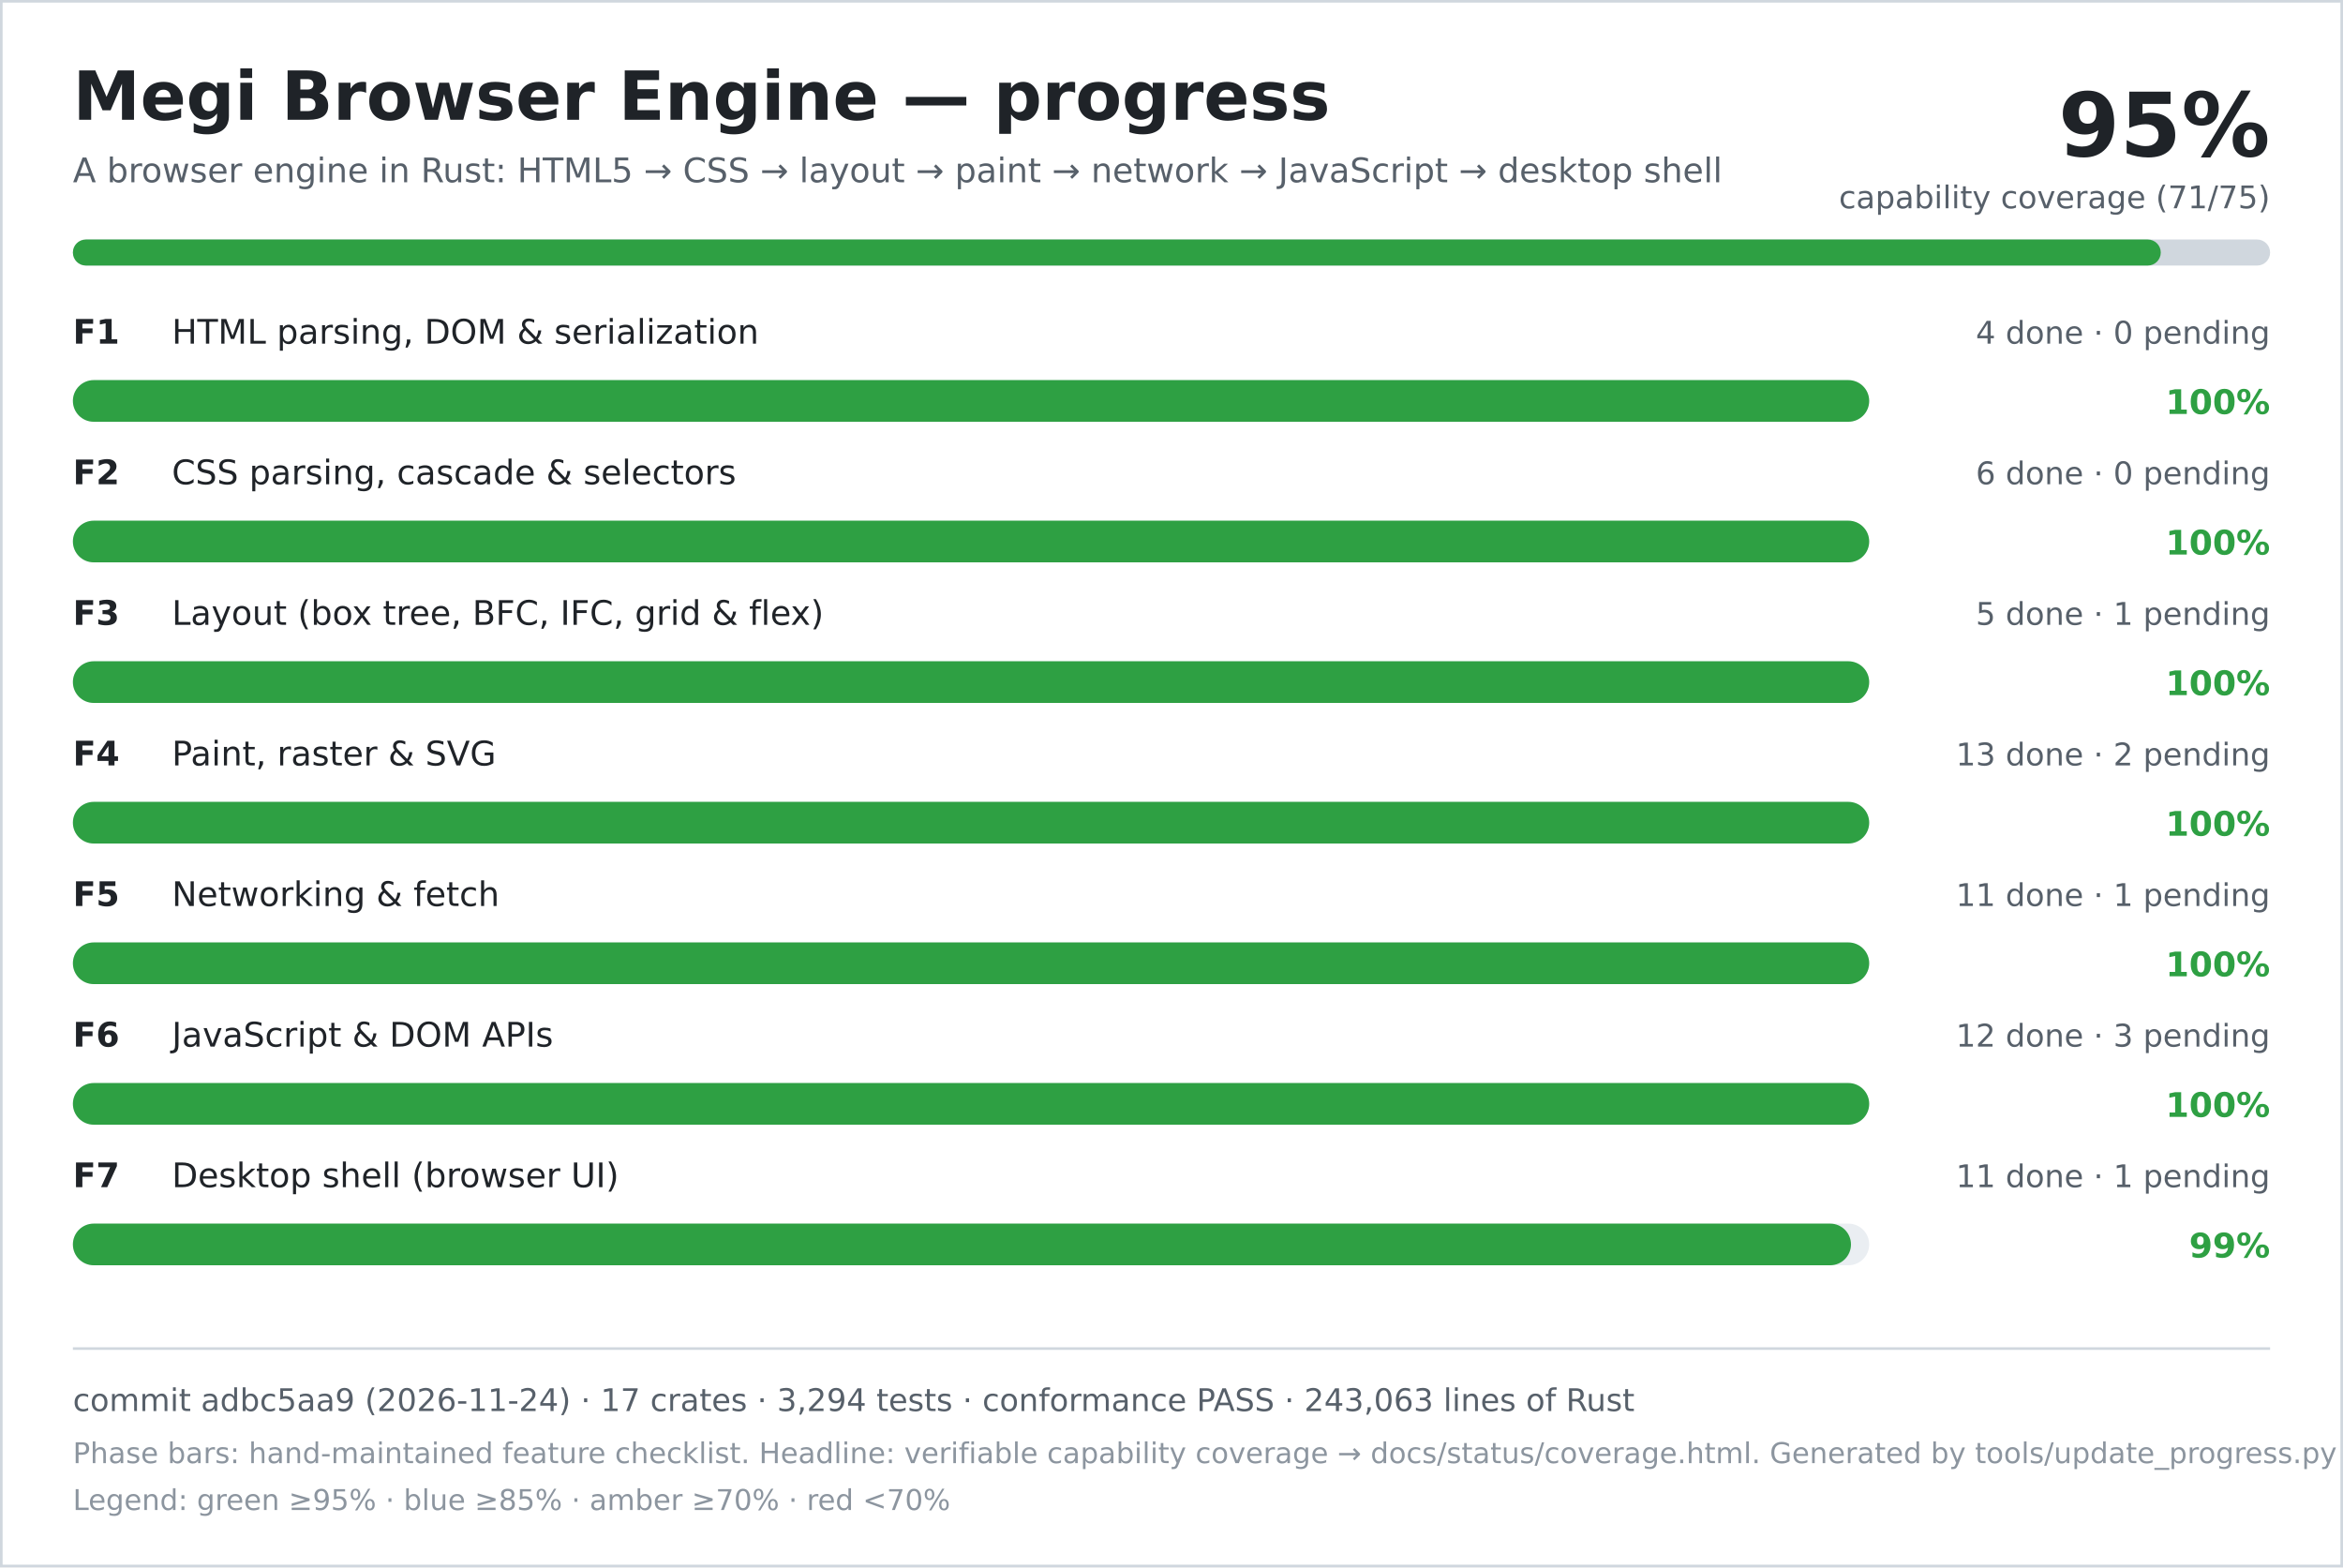
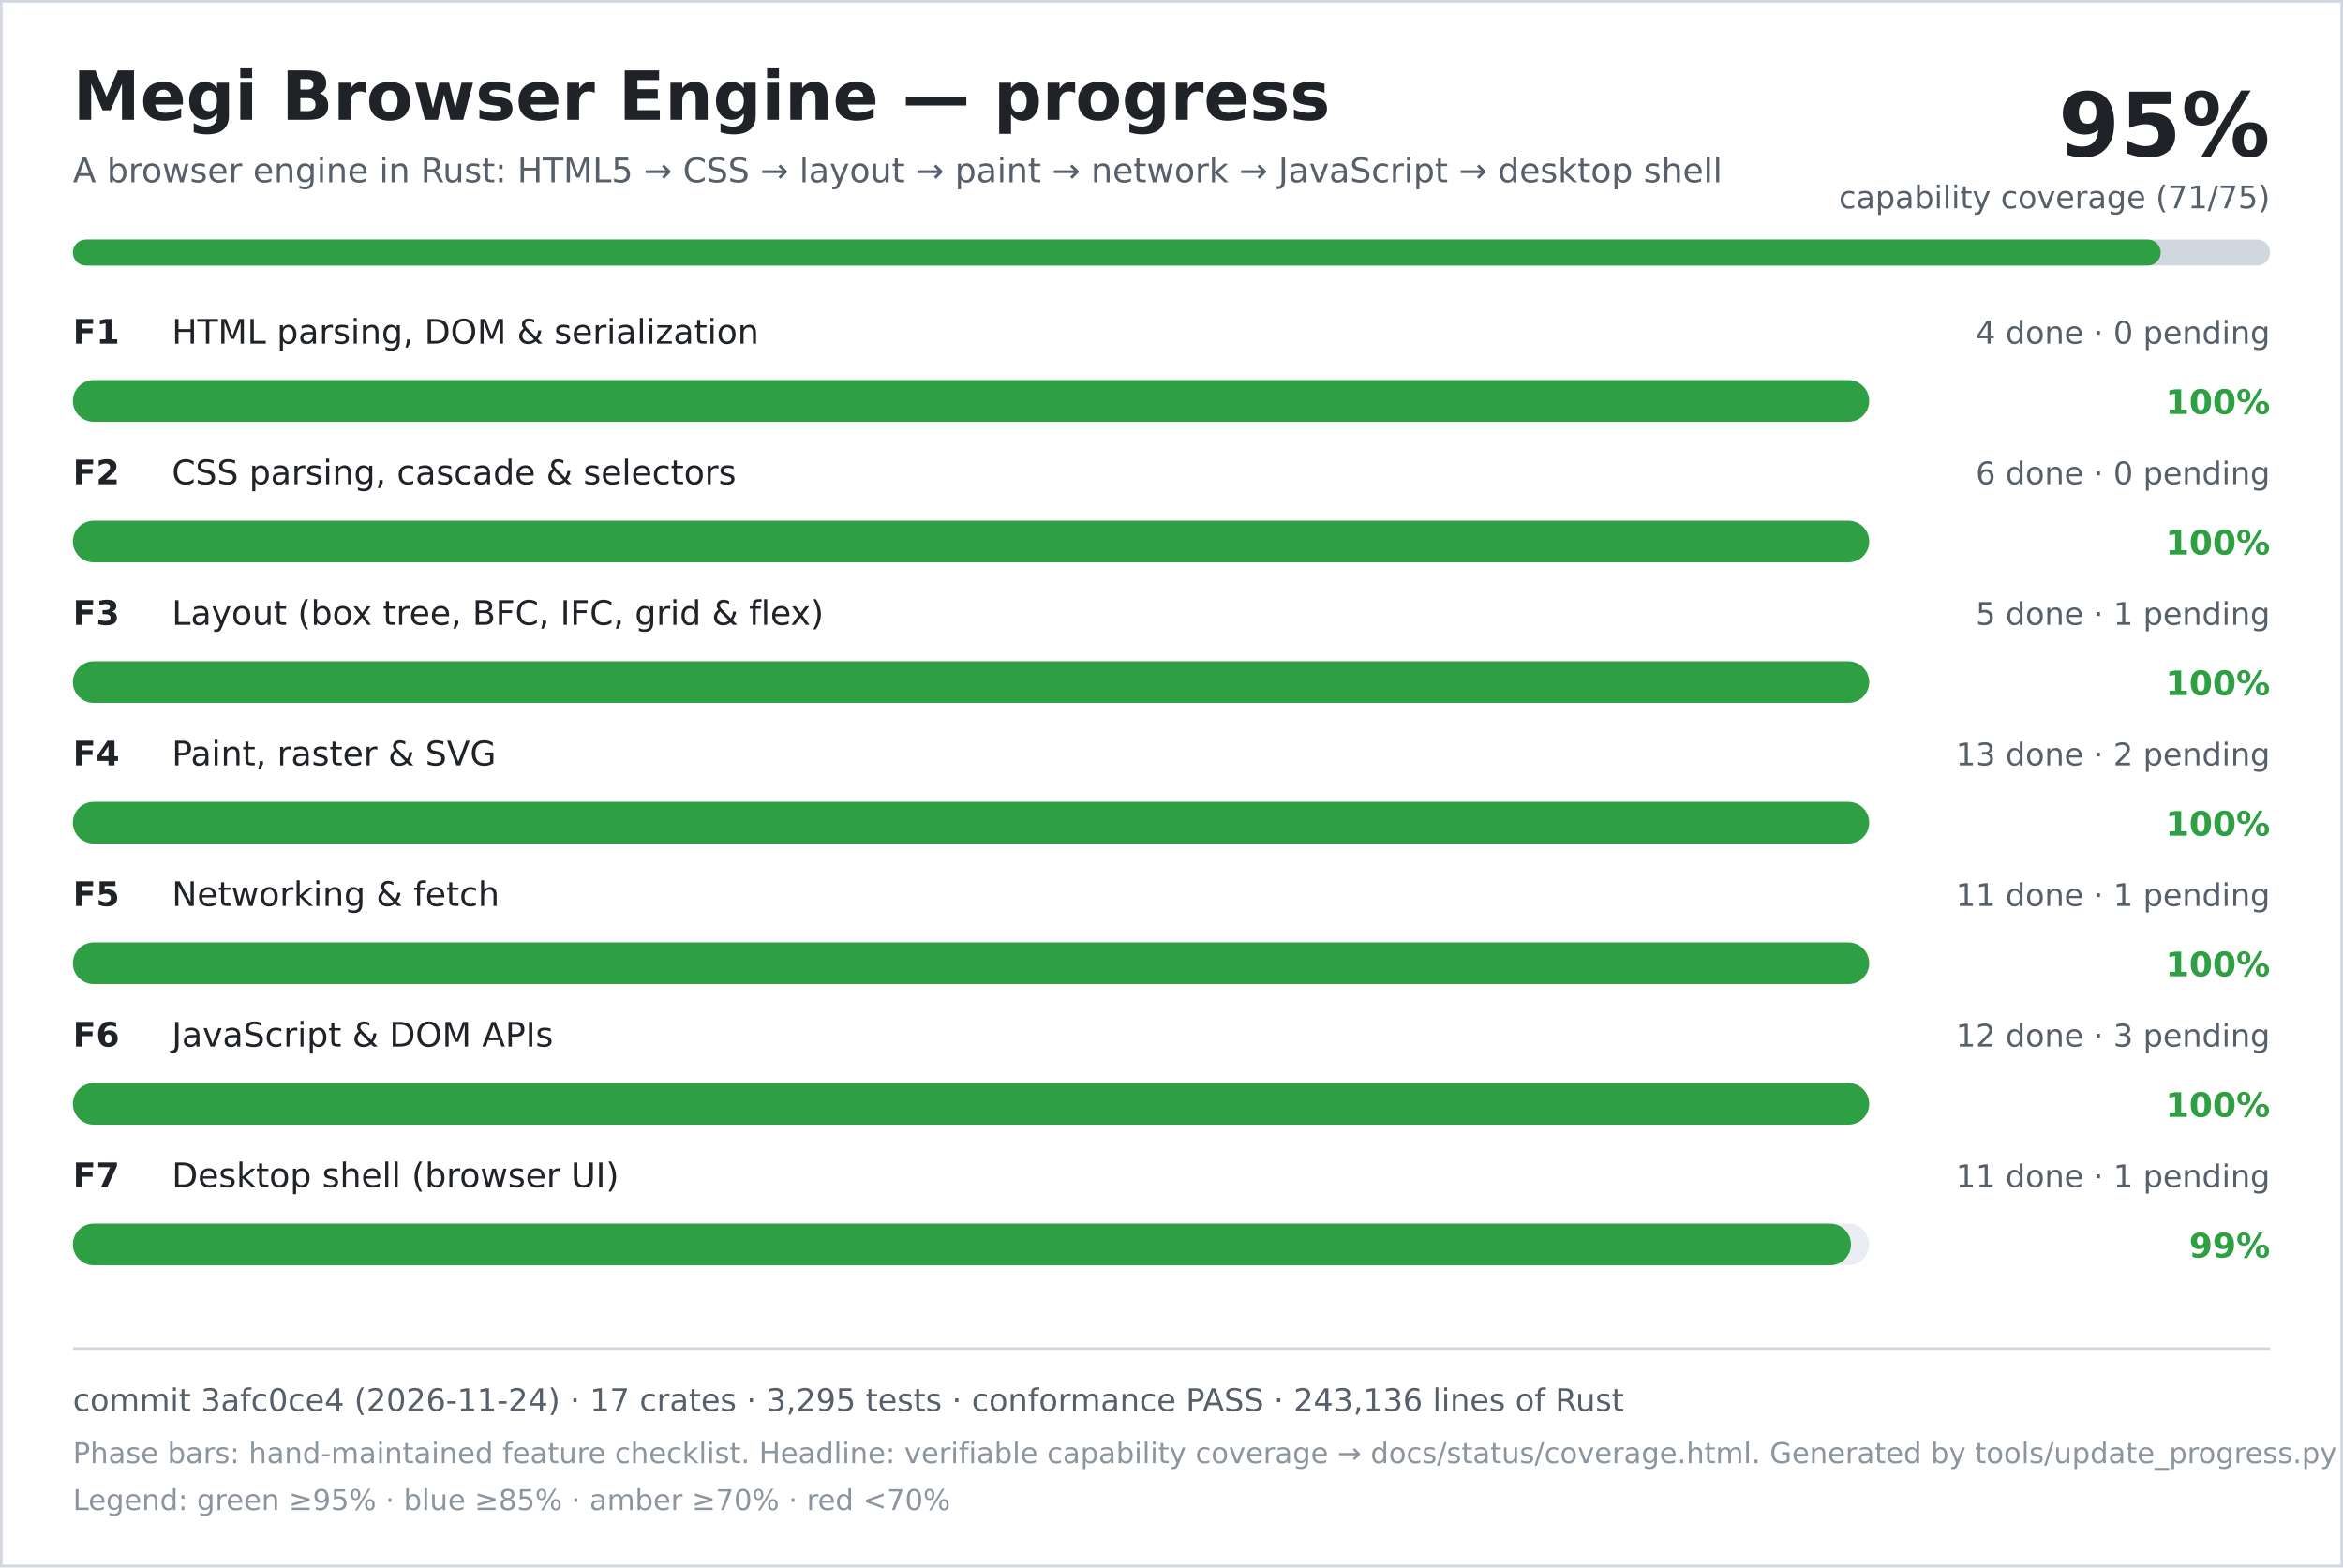
<svg xmlns="http://www.w3.org/2000/svg" width="900" height="602" viewBox="0 0 900 602" role="img" aria-labelledby="title desc">
  <rect width="900" height="602" fill="#ffffff" />
  <rect x="0.5" y="0.5" width="899" height="601" fill="none" stroke="#d0d7de" />
  <text x="28" y="46" font-family="DejaVu Sans, Verdana, sans-serif" font-size="26" font-weight="700" fill="#1f2328">Megi Browser Engine — progress</text>
  <text x="28" y="70" font-family="DejaVu Sans, Verdana, sans-serif" font-size="13" fill="#57606a">A browser engine in Rust: HTML5 → CSS → layout → paint → network → JavaScript → desktop shell</text>
  <text x="872" y="60" text-anchor="end" font-family="DejaVu Sans, Verdana, sans-serif" font-size="34" font-weight="700" fill="#1f2328">95%</text>
  <text x="872" y="80" text-anchor="end" font-family="DejaVu Sans, Verdana, sans-serif" font-size="12" fill="#57606a">capability coverage (71/75)</text>
  <rect x="28" y="92" width="844" height="10" rx="5" fill="#d0d7de" />
  <rect x="28" y="92" width="802" height="10" rx="5" fill="#2ea043" />
  <text x="28" y="132" font-family="DejaVu Sans, Verdana, sans-serif" font-size="13" font-weight="700" fill="#1f2328">F1</text>
  <text x="66" y="132" font-family="DejaVu Sans, Verdana, sans-serif" font-size="13" fill="#1f2328">HTML parsing, DOM &amp; serialization</text>
  <text x="872" y="132" text-anchor="end" font-family="DejaVu Sans, Verdana, sans-serif" font-size="12" fill="#57606a">4 done · 0 pending</text>
  <rect x="28" y="146" width="690" height="16" rx="8" fill="#eaeef2" />
  <rect x="28" y="146" width="690" height="16" rx="8" fill="#2ea043" />
  <text x="872" y="159" text-anchor="end" font-family="DejaVu Sans, Verdana, sans-serif" font-size="13" font-weight="700" fill="#2ea043">100%</text>
  <text x="28" y="186" font-family="DejaVu Sans, Verdana, sans-serif" font-size="13" font-weight="700" fill="#1f2328">F2</text>
  <text x="66" y="186" font-family="DejaVu Sans, Verdana, sans-serif" font-size="13" fill="#1f2328">CSS parsing, cascade &amp; selectors</text>
  <text x="872" y="186" text-anchor="end" font-family="DejaVu Sans, Verdana, sans-serif" font-size="12" fill="#57606a">6 done · 0 pending</text>
  <rect x="28" y="200" width="690" height="16" rx="8" fill="#eaeef2" />
  <rect x="28" y="200" width="690" height="16" rx="8" fill="#2ea043" />
  <text x="872" y="213" text-anchor="end" font-family="DejaVu Sans, Verdana, sans-serif" font-size="13" font-weight="700" fill="#2ea043">100%</text>
  <text x="28" y="240" font-family="DejaVu Sans, Verdana, sans-serif" font-size="13" font-weight="700" fill="#1f2328">F3</text>
  <text x="66" y="240" font-family="DejaVu Sans, Verdana, sans-serif" font-size="13" fill="#1f2328">Layout (box tree, BFC, IFC, grid &amp; flex)</text>
  <text x="872" y="240" text-anchor="end" font-family="DejaVu Sans, Verdana, sans-serif" font-size="12" fill="#57606a">5 done · 1 pending</text>
  <rect x="28" y="254" width="690" height="16" rx="8" fill="#eaeef2" />
  <rect x="28" y="254" width="690" height="16" rx="8" fill="#2ea043" />
  <text x="872" y="267" text-anchor="end" font-family="DejaVu Sans, Verdana, sans-serif" font-size="13" font-weight="700" fill="#2ea043">100%</text>
  <text x="28" y="294" font-family="DejaVu Sans, Verdana, sans-serif" font-size="13" font-weight="700" fill="#1f2328">F4</text>
  <text x="66" y="294" font-family="DejaVu Sans, Verdana, sans-serif" font-size="13" fill="#1f2328">Paint, raster &amp; SVG</text>
  <text x="872" y="294" text-anchor="end" font-family="DejaVu Sans, Verdana, sans-serif" font-size="12" fill="#57606a">13 done · 2 pending</text>
  <rect x="28" y="308" width="690" height="16" rx="8" fill="#eaeef2" />
  <rect x="28" y="308" width="690" height="16" rx="8" fill="#2ea043" />
  <text x="872" y="321" text-anchor="end" font-family="DejaVu Sans, Verdana, sans-serif" font-size="13" font-weight="700" fill="#2ea043">100%</text>
  <text x="28" y="348" font-family="DejaVu Sans, Verdana, sans-serif" font-size="13" font-weight="700" fill="#1f2328">F5</text>
  <text x="66" y="348" font-family="DejaVu Sans, Verdana, sans-serif" font-size="13" fill="#1f2328">Networking &amp; fetch</text>
  <text x="872" y="348" text-anchor="end" font-family="DejaVu Sans, Verdana, sans-serif" font-size="12" fill="#57606a">11 done · 1 pending</text>
  <rect x="28" y="362" width="690" height="16" rx="8" fill="#eaeef2" />
  <rect x="28" y="362" width="690" height="16" rx="8" fill="#2ea043" />
  <text x="872" y="375" text-anchor="end" font-family="DejaVu Sans, Verdana, sans-serif" font-size="13" font-weight="700" fill="#2ea043">100%</text>
  <text x="28" y="402" font-family="DejaVu Sans, Verdana, sans-serif" font-size="13" font-weight="700" fill="#1f2328">F6</text>
  <text x="66" y="402" font-family="DejaVu Sans, Verdana, sans-serif" font-size="13" fill="#1f2328">JavaScript &amp; DOM APIs</text>
  <text x="872" y="402" text-anchor="end" font-family="DejaVu Sans, Verdana, sans-serif" font-size="12" fill="#57606a">12 done · 3 pending</text>
  <rect x="28" y="416" width="690" height="16" rx="8" fill="#eaeef2" />
  <rect x="28" y="416" width="690" height="16" rx="8" fill="#2ea043" />
  <text x="872" y="429" text-anchor="end" font-family="DejaVu Sans, Verdana, sans-serif" font-size="13" font-weight="700" fill="#2ea043">100%</text>
  <text x="28" y="456" font-family="DejaVu Sans, Verdana, sans-serif" font-size="13" font-weight="700" fill="#1f2328">F7</text>
  <text x="66" y="456" font-family="DejaVu Sans, Verdana, sans-serif" font-size="13" fill="#1f2328">Desktop shell (browser UI)</text>
  <text x="872" y="456" text-anchor="end" font-family="DejaVu Sans, Verdana, sans-serif" font-size="12" fill="#57606a">11 done · 1 pending</text>
  <rect x="28" y="470" width="690" height="16" rx="8" fill="#eaeef2" />
  <rect x="28" y="470" width="683" height="16" rx="8" fill="#2ea043" />
  <text x="872" y="483" text-anchor="end" font-family="DejaVu Sans, Verdana, sans-serif" font-size="13" font-weight="700" fill="#2ea043">99%</text>
  <line x1="28" y1="518" x2="872" y2="518" stroke="#d0d7de" />
-   <text x="28" y="542" font-family="DejaVu Sans, Verdana, sans-serif" font-size="12" fill="#57606a">commit adbc5aa9 (2026-11-24) · 17 crates · 3,294 tests · conformance PASS · 243,063 lines of Rust</text>
+   <text x="28" y="542" font-family="DejaVu Sans, Verdana, sans-serif" font-size="12" fill="#57606a">commit 3afc0ce4 (2026-11-24) · 17 crates · 3,295 tests · conformance PASS · 243,136 lines of Rust</text>
  <text x="28" y="562" font-family="DejaVu Sans, Verdana, sans-serif" font-size="11" fill="#8c959f">Phase bars: hand-maintained feature checklist. Headline: verifiable capability coverage → docs/status/coverage.html. Generated by tools/update_progress.py — do not edit.</text>
  <text x="28" y="580" font-family="DejaVu Sans, Verdana, sans-serif" font-size="11" fill="#8c959f">Legend: green ≥95% · blue ≥85% · amber ≥70% · red &lt;70%</text>
</svg>
